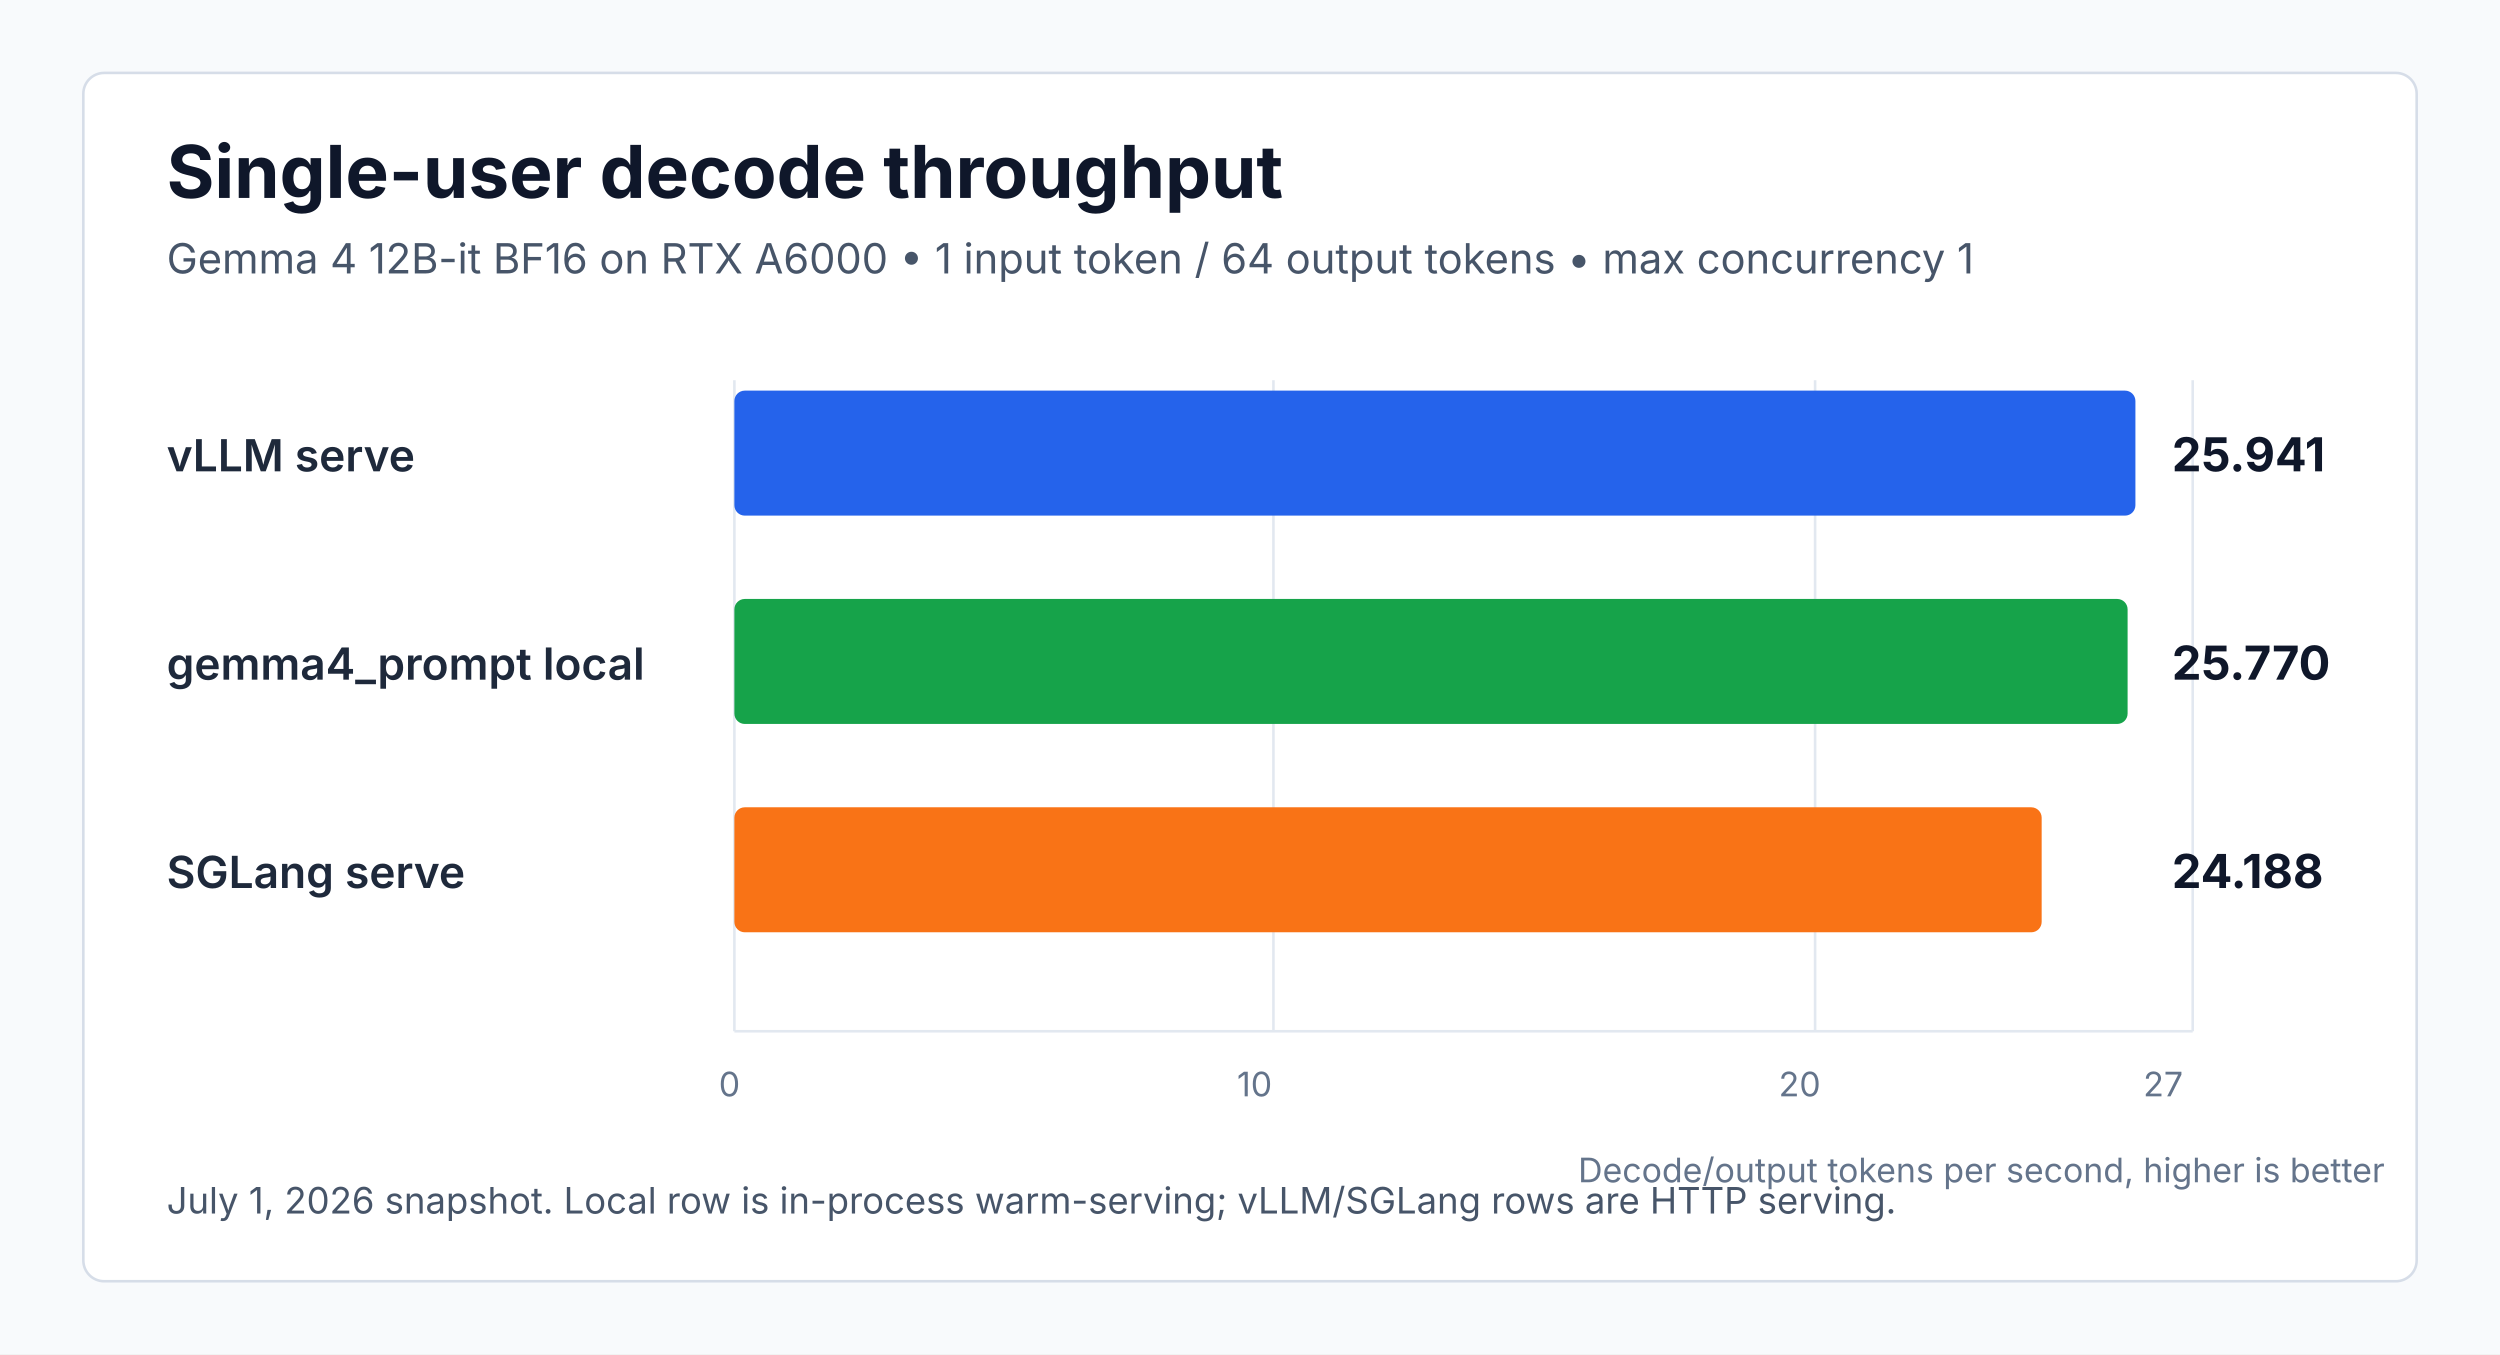
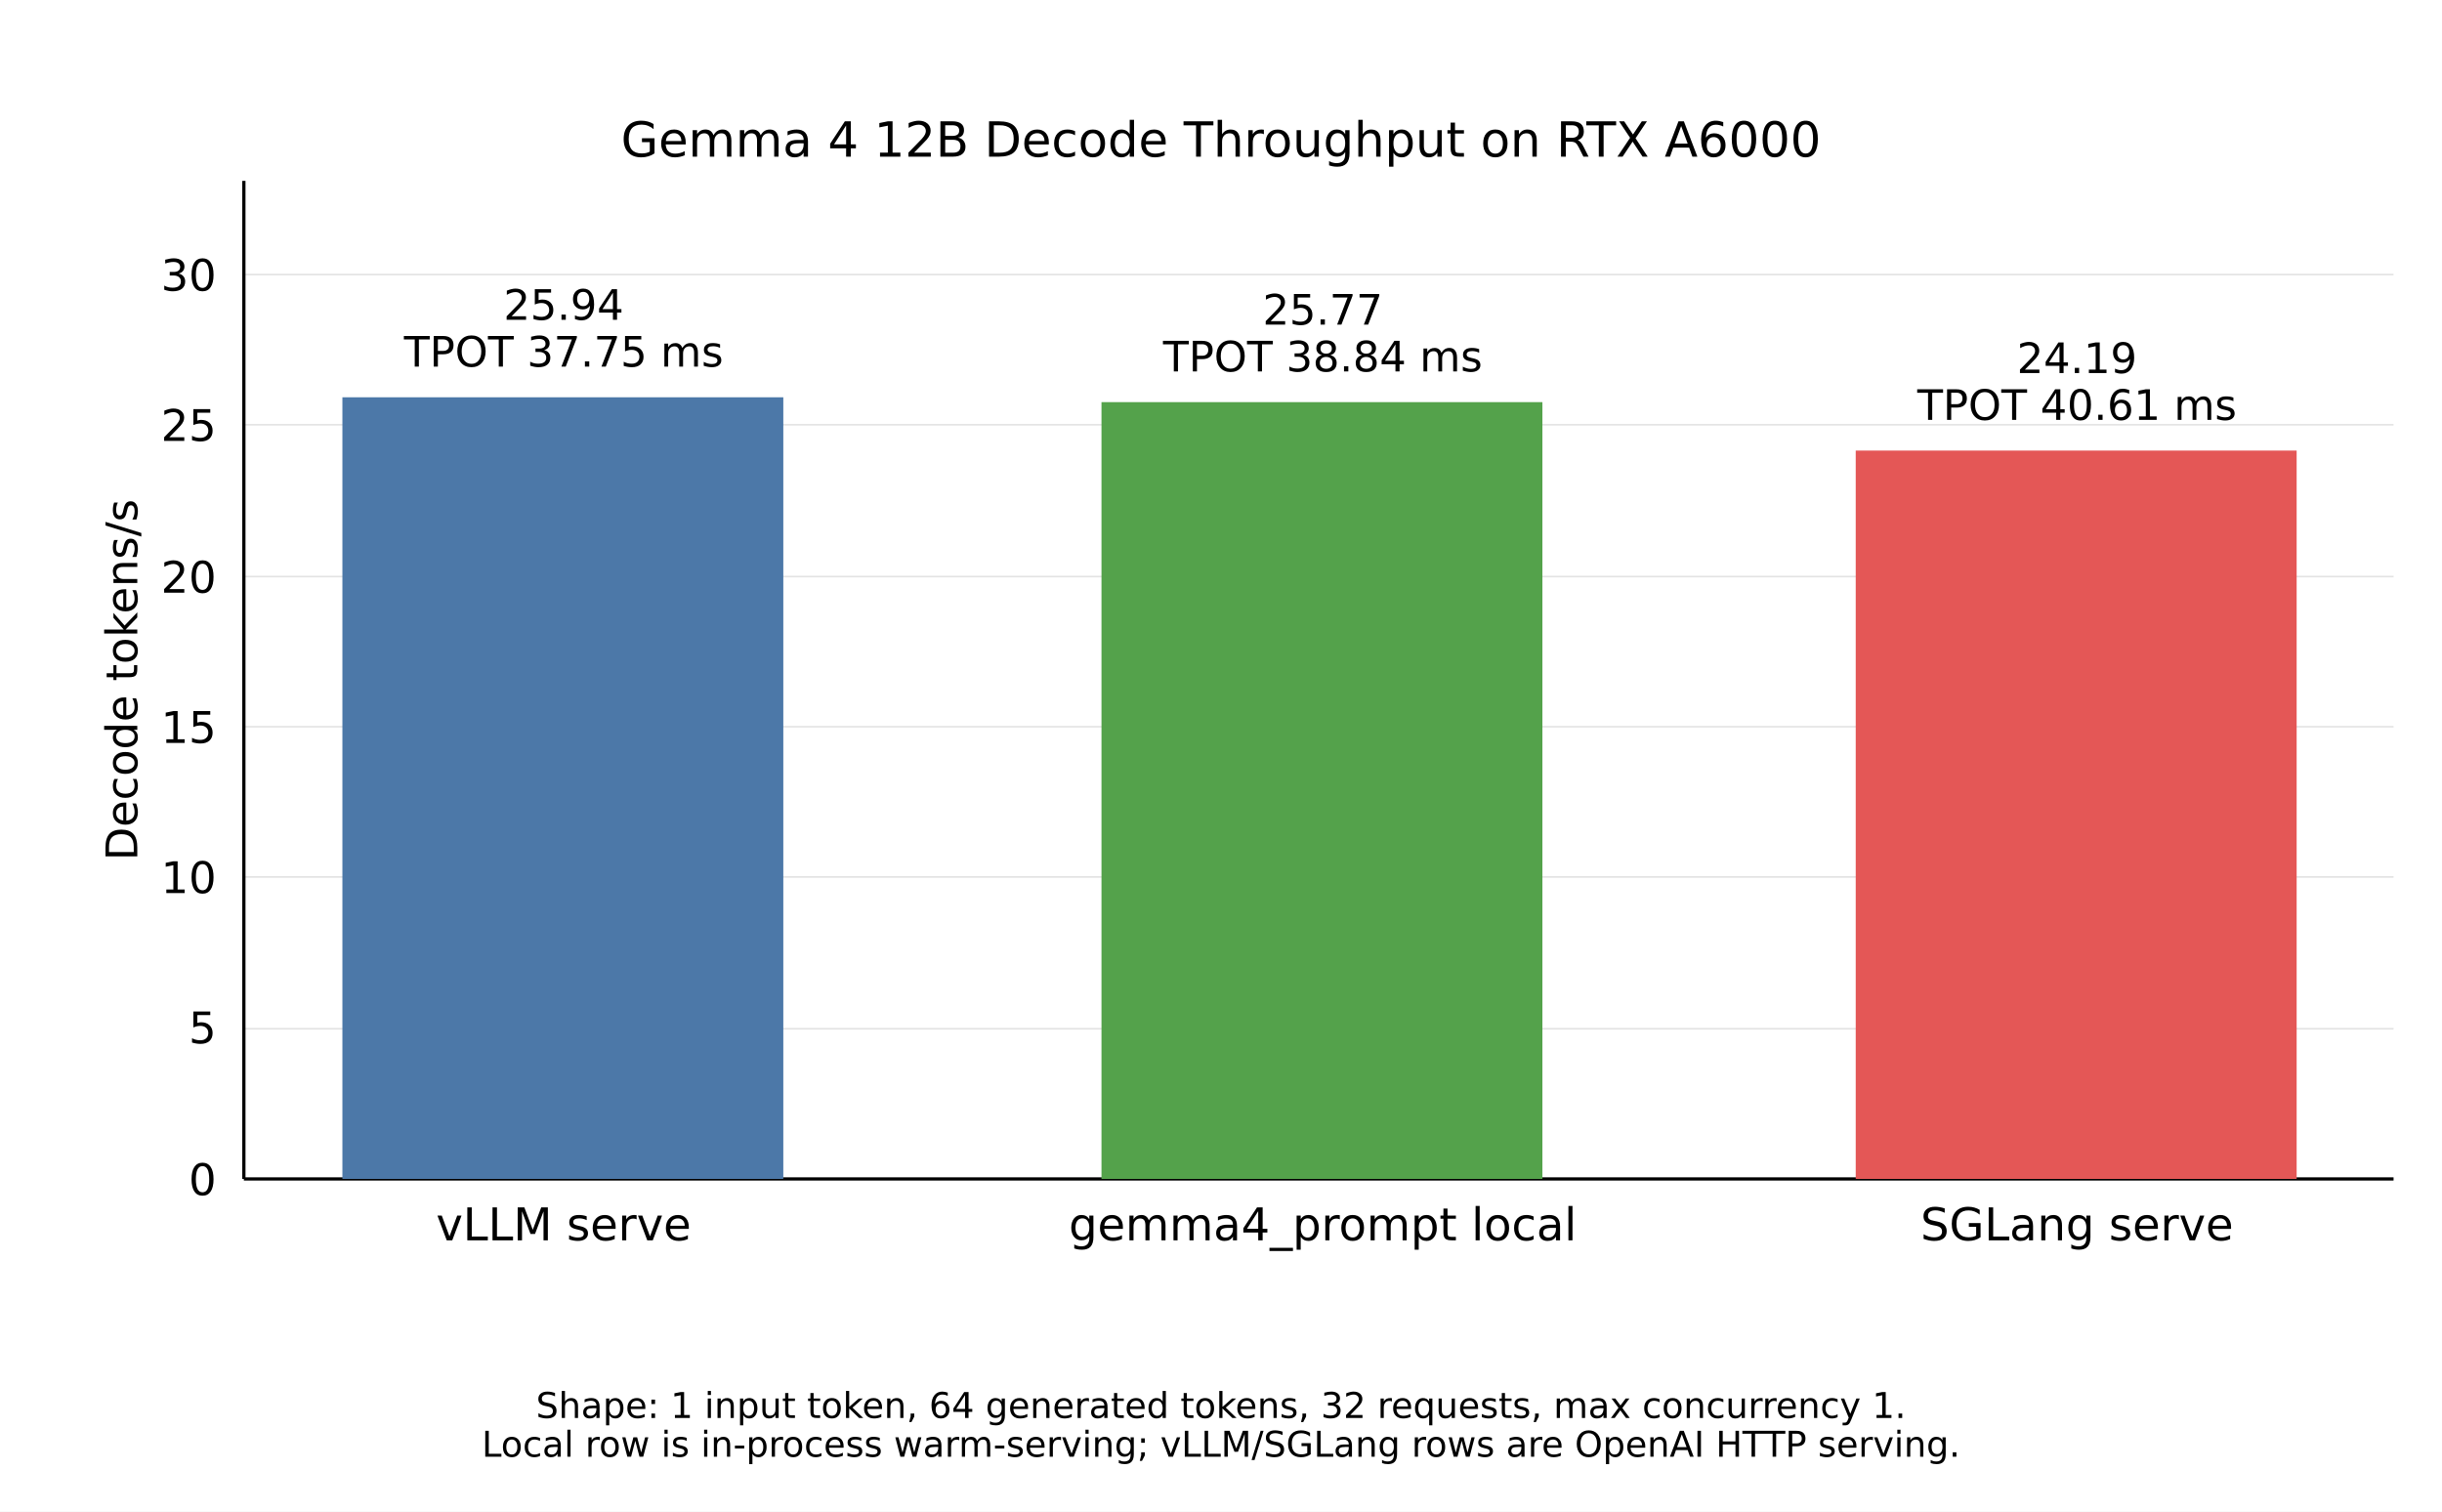
- <svg xmlns="http://www.w3.org/2000/svg" width="960" height="520" viewBox="0 0 960 520" role="img" aria-labelledby="title desc">
-   <style>
-     .bg { fill: #f8fafc; }
-     .panel { fill: #ffffff; stroke: #d6dde8; stroke-width: 1; }
-     .title { fill: #0f172a; font: 700 28px system-ui, -apple-system, BlinkMacSystemFont, "Segoe UI", sans-serif; }
-     .subtitle { fill: #475569; font: 16px system-ui, -apple-system, BlinkMacSystemFont, "Segoe UI", sans-serif; }
-     .label { fill: #1e293b; font: 600 17px system-ui, -apple-system, BlinkMacSystemFont, "Segoe UI", sans-serif; }
-     .value { fill: #0f172a; font: 700 18px system-ui, -apple-system, BlinkMacSystemFont, "Segoe UI", sans-serif; }
-     .axis { fill: #64748b; font: 13px system-ui, -apple-system, BlinkMacSystemFont, "Segoe UI", sans-serif; }
-     .note { fill: #475569; font: 14px system-ui, -apple-system, BlinkMacSystemFont, "Segoe UI", sans-serif; }
-     .grid { stroke: #e2e8f0; stroke-width: 1; }
-   </style>
-   <rect class="bg" width="960" height="520" />
-   <rect class="panel" x="32" y="28" width="896" height="464" rx="8" />
-   <text class="title" x="64" y="76">Single-user decode throughput</text>
-   <text class="subtitle" x="64" y="105">Gemma 4 12B-it BF16 on RTX A6000 • 1 input token / 64 output tokens • max concurrency 1</text>
-   <line class="grid" x1="282" y1="396" x2="842" y2="396" />
-   <line class="grid" x1="282" y1="146" x2="282" y2="396" />
-   <line class="grid" x1="489" y1="146" x2="489" y2="396" />
-   <line class="grid" x1="697" y1="146" x2="697" y2="396" />
-   <line class="grid" x1="842" y1="146" x2="842" y2="396" />
-   <text class="axis" x="276" y="421">0</text>
-   <text class="axis" x="475" y="421">10</text>
-   <text class="axis" x="683" y="421">20</text>
-   <text class="axis" x="823" y="421">27</text>
-   <text class="axis" x="606" y="454">Decode/output tokens per second, higher is better</text>
-   <text class="label" x="64" y="181">vLLM serve</text>
-   <rect x="282" y="150" width="538" height="48" rx="4" fill="#2563eb" />
-   <text class="value" x="834" y="181">25.941</text>
-   <text class="label" x="64" y="261">gemma4_prompt local</text>
-   <rect x="282" y="230" width="535" height="48" rx="4" fill="#16a34a" />
-   <text class="value" x="834" y="261">25.770</text>
-   <text class="label" x="64" y="341">SGLang serve</text>
-   <rect x="282" y="310" width="502" height="48" rx="4" fill="#f97316" />
-   <text class="value" x="834" y="341">24.188</text>
-   <text class="note" x="64" y="466">July 1, 2026 snapshot. Local row is in-process warm-serving; vLLM/SGLang rows are HTTP serving.</text>
+ <svg xmlns="http://www.w3.org/2000/svg" width="1512" height="936" viewBox="0 0 1512 936" role="img" aria-labelledby="title desc">
+   <rect width="1512" height="936" fill="#ffffff" />
+   <g font-family="DejaVu Sans, Arial, sans-serif" fill="#000000">
+     <text x="756" y="97" text-anchor="middle" font-size="30">Gemma 4 12B Decode Throughput on RTX A6000</text>
+     <g stroke="#b0b0b0" stroke-opacity="0.35" stroke-width="1">
+       <line x1="151" y1="730" x2="1482" y2="730" />
+       <line x1="151" y1="637" x2="1482" y2="637" />
+       <line x1="151" y1="543" x2="1482" y2="543" />
+       <line x1="151" y1="450" x2="1482" y2="450" />
+       <line x1="151" y1="357" x2="1482" y2="357" />
+       <line x1="151" y1="263" x2="1482" y2="263" />
+       <line x1="151" y1="170" x2="1482" y2="170" />
+     </g>
+     <g stroke="#000000" stroke-width="2">
+       <line x1="151" y1="112" x2="151" y2="730" />
+       <line x1="151" y1="730" x2="1482" y2="730" />
+     </g>
+     <g font-size="27" text-anchor="end">
+       <text x="134" y="740">0</text>
+       <text x="134" y="646">5</text>
+       <text x="134" y="553">10</text>
+       <text x="134" y="460">15</text>
+       <text x="134" y="367">20</text>
+       <text x="134" y="273">25</text>
+       <text x="134" y="180">30</text>
+     </g>
+     <text x="85" y="421" transform="rotate(-90 85 421)" text-anchor="middle" font-size="27">Decode tokens/s</text>
+     <rect x="212" y="246" width="273" height="484" fill="#4c78a8" />
+     <rect x="682" y="249" width="273" height="481" fill="#54a24b" />
+     <rect x="1149" y="279" width="273" height="451" fill="#e45756" />
+     <g font-size="26" text-anchor="middle">
+       <text x="349" y="198">25.94</text>
+       <text x="349" y="227">TPOT 37.75 ms</text>
+       <text x="819" y="201">25.77</text>
+       <text x="819" y="230">TPOT 38.84 ms</text>
+       <text x="1286" y="231">24.19</text>
+       <text x="1286" y="260">TPOT 40.61 ms</text>
+     </g>
+     <g font-size="28" text-anchor="middle">
+       <text x="349" y="768">vLLM serve</text>
+       <text x="819" y="768">gemma4_prompt local</text>
+       <text x="1286" y="768">SGLang serve</text>
+     </g>
+     <g font-size="22" text-anchor="middle">
+       <text x="756" y="878">Shape: 1 input token, 64 generated tokens, 32 requests, max concurrency 1.</text>
+       <text x="756" y="902">Local row is in-process warm-serving; vLLM/SGLang rows are OpenAI HTTP serving.</text>
+     </g>
+   </g>
</svg>
